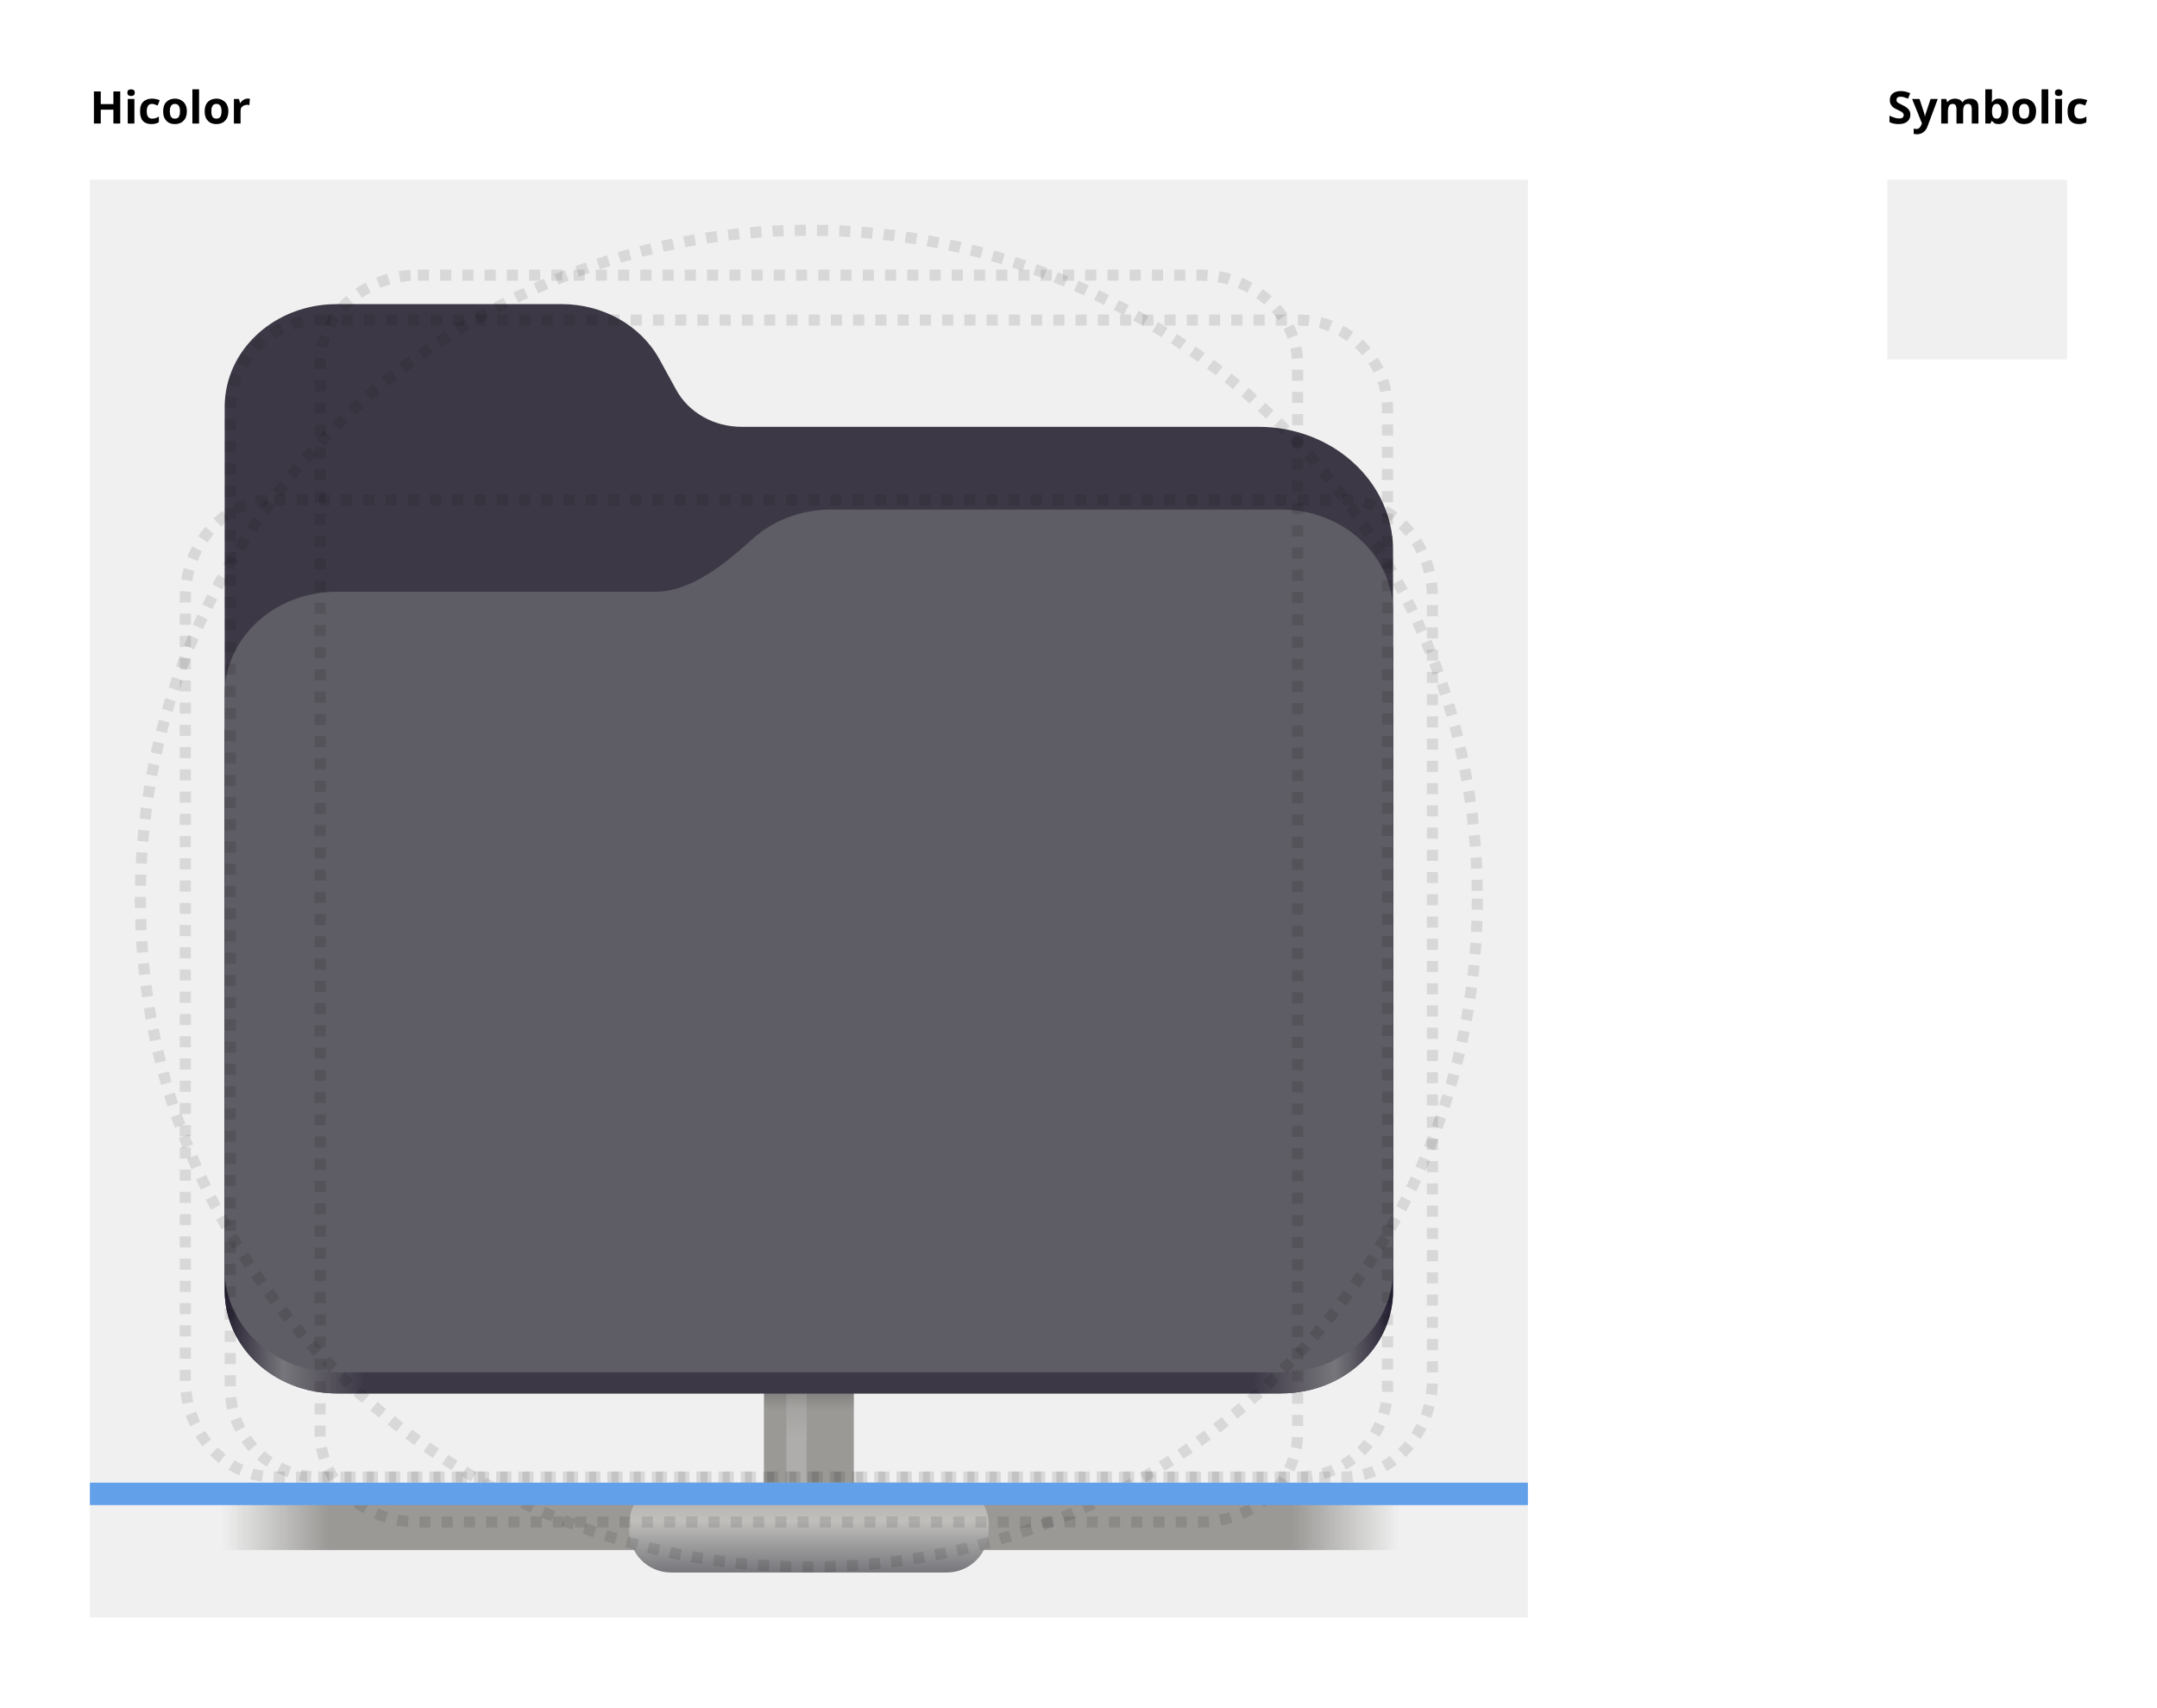
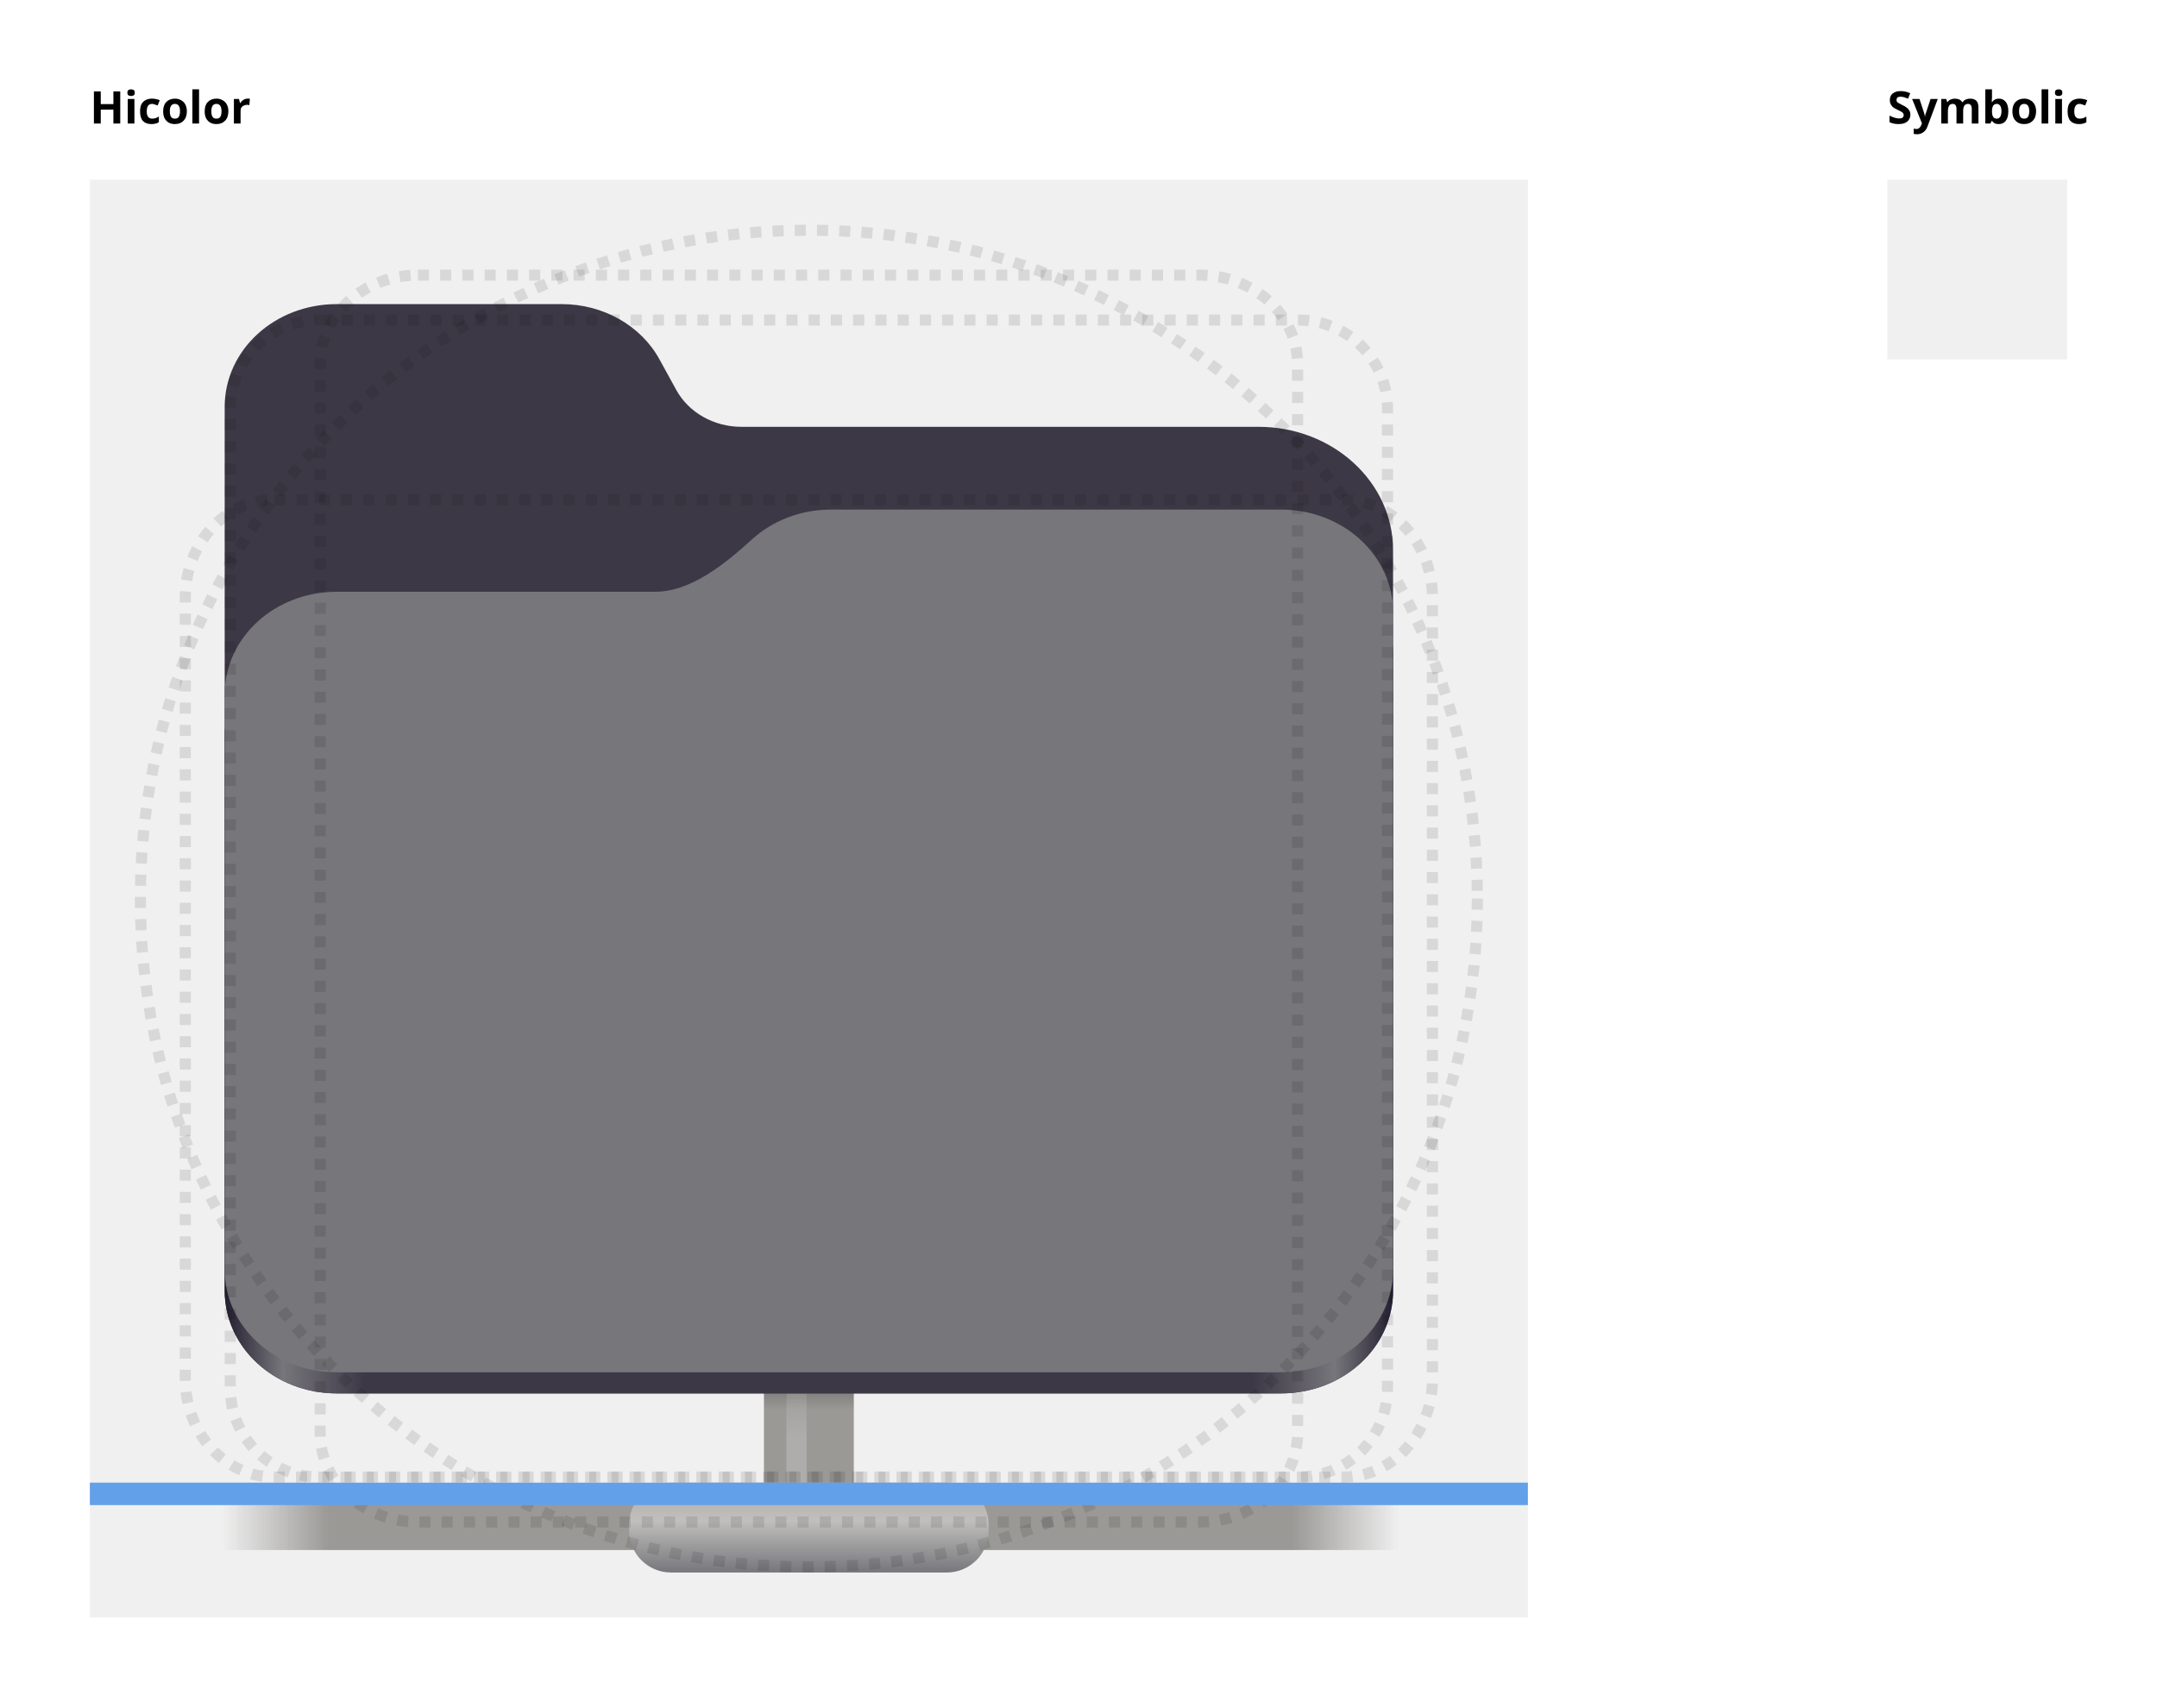
<svg xmlns="http://www.w3.org/2000/svg" xmlns:xlink="http://www.w3.org/1999/xlink" width="192" height="152" id="svg11300" version="1.0" style="display:inline;enable-background:new" viewBox="0 0 192 152">
  <defs id="defs3">
    <linearGradient y2="236" x2="96" y1="236" x1="32" gradientTransform="translate(604.8168,170.5864)" gradientUnits="userSpaceOnUse" id="linearGradient1099" xlink:href="#linearGradient1036" />
    <linearGradient id="linearGradient1036">
      <stop id="stop1032" offset="0" style="stop-color:#d5d3cf;stop-opacity:1;" />
      <stop id="stop1034" offset="1" style="stop-color:#f6f5f4;stop-opacity:1" />
    </linearGradient>
    <radialGradient r="32" fy="-76" fx="-244" cy="-76" cx="-244" gradientTransform="matrix(0.8833333,0,0,0.8833333,-460.3502,463.1197)" gradientUnits="userSpaceOnUse" id="radialGradient1103" xlink:href="#linearGradient1069" />
    <linearGradient id="linearGradient1069">
      <stop id="stop1065" offset="0" style="stop-color:#d5d3cf;stop-opacity:1" />
      <stop id="stop1067-1" offset="1" style="stop-color:#949390;stop-opacity:1" />
    </linearGradient>
    <linearGradient gradientUnits="userSpaceOnUse" y2="232" x2="64" y1="262.5" x1="64" id="linearGradient1027" xlink:href="#linearGradient1025" gradientTransform="translate(-470.5864,432.8168)" />
    <linearGradient id="linearGradient1025">
      <stop id="stop1021" offset="0" style="stop-color:#9a9996;stop-opacity:1" />
      <stop id="stop1023" offset="1" style="stop-color:#77767b;stop-opacity:1" />
    </linearGradient>
    <clipPath clipPathUnits="userSpaceOnUse" id="clipPath1609-7">
      <path id="path1611-5" d="m 252,116 28,-28 v -8 h -36 v 36 z" style="fill:#e74747;stroke:none;stroke-width:0.25px;stroke-linecap:butt;stroke-linejoin:miter;stroke-opacity:1" />
    </clipPath>
    <linearGradient id="linearGradient1697">
-       <stop id="stop1685" offset="0" style="stop-color:#deddda;stop-opacity:1" />
+       <stop id="stop1685" offset="0" style="stop-color:#f6f5f4;stop-opacity:1" />
      <stop style="stop-color:#eeeeec;stop-opacity:1" offset="0.045" id="stop1687" />
-       <stop id="stop1689" offset="0.091" style="stop-color:#deddda;stop-opacity:1" />
-       <stop style="stop-color:#deddda;stop-opacity:1" offset="0.909" id="stop1691" />
+       <stop id="stop1689" offset="0.091" style="stop-color:#f6f5f4;stop-opacity:1" />
+       <stop style="stop-color:#f6f5f4;stop-opacity:1" offset="0.909" id="stop1691" />
      <stop id="stop1693" offset="0.955" style="stop-color:#eeeeec;stop-opacity:1" />
      <stop id="stop1695" offset="1" style="stop-color:#c0bfbc;stop-opacity:1" />
    </linearGradient>
    <clipPath clipPathUnits="userSpaceOnUse" id="clipPath1289">
      <path style="display:inline;opacity:1;vector-effect:none;fill:none;fill-opacity:1;stroke:#000000;stroke-width:4;stroke-linecap:round;stroke-linejoin:round;stroke-miterlimit:4;stroke-dasharray:none;stroke-dashoffset:0;stroke-opacity:1;marker:none;marker-start:none;marker-mid:none;marker-end:none;paint-order:normal;enable-background:new" d="m 64,-148 h 64 l 64,-64 64,64 h 192 c 17.728,0 32,14.272 32,32 v 288 c 0,17.728 -14.272,32 -32,32 H 256 l -64,-64 -64,64 H 64 C 46.272,204 32,189.728 32,172 v -288 c 0,-17.728 14.409,-34.199 32,-32 z" id="path1291" />
    </clipPath>
    <linearGradient id="paint3_linear-2-6-5" x2="1" gradientUnits="userSpaceOnUse" gradientTransform="matrix(0,6,-12,0,-64,209.9969)">
      <stop stop-color="#C01C27" id="stop91-0-7-4" />
      <stop offset="1" stop-color="#E01B24" id="stop93-2-5-7" />
    </linearGradient>
    <clipPath clipPathUnits="userSpaceOnUse" id="clipPath1609">
      <path id="path1611" d="m 252,116 28,-28 v -8 h -36 v 36 z" style="fill:#e74747;stroke:none;stroke-width:0.25px;stroke-linecap:butt;stroke-linejoin:miter;stroke-opacity:1" />
    </clipPath>
    <clipPath clipPathUnits="userSpaceOnUse" id="clipath_lpe_path-effect1303">
      <circle style="font-variation-settings:normal;display:block;opacity:1;vector-effect:none;fill:#77767b;fill-opacity:1;stroke:none;stroke-width:5.043;stroke-linecap:round;stroke-linejoin:miter;stroke-miterlimit:4;stroke-dasharray:none;stroke-dashoffset:0;stroke-opacity:1;marker:none;marker-start:none;marker-mid:none;marker-end:none;paint-order:normal;stop-color:#000000;stop-opacity:1" id="circle1305" cx="541.884" cy="647.726" r="73.976" />
    </clipPath>
    <linearGradient id="linearGradient1349">
      <stop style="stop-color:#9d9da1;stop-opacity:1" offset="0" id="stop1345" />
      <stop style="stop-color:#77767b;stop-opacity:0.95" offset="1" id="stop1347" />
    </linearGradient>
    <linearGradient id="linearGradient5980">
      <stop id="stop5978" offset="0" style="stop-color:#3d3846;stop-opacity:0;" />
      <stop id="stop5976" offset="1" style="stop-color:#3d3846;stop-opacity:0.252" />
    </linearGradient>
    <linearGradient id="linearGradient4117">
      <stop style="stop-color:#eae9e7;stop-opacity:1" offset="0" id="stop4111" />
      <stop id="stop4113" offset="0.649" style="stop-color:#b5b3ad;stop-opacity:1" />
      <stop style="stop-color:#fcfcfc;stop-opacity:1" offset="1" id="stop4115" />
    </linearGradient>
    <linearGradient id="linearGradient5477">
      <stop style="stop-color:#cacac9;stop-opacity:1" offset="0" id="stop5469" />
      <stop id="stop5471" offset="0.311" style="stop-color:#b0aeab;stop-opacity:0.941" />
      <stop style="stop-color:#6c6b66;stop-opacity:0.949" offset="0.688" id="stop5473" />
      <stop style="stop-color:#d6d6d4;stop-opacity:0.966" offset="1" id="stop5475" />
    </linearGradient>
    <linearGradient id="linearGradient6142">
      <stop style="stop-color:#ffffff;stop-opacity:1;" offset="0" id="stop6138" />
      <stop style="stop-color:#ffffff;stop-opacity:0;" offset="1" id="stop6140" />
    </linearGradient>
    <radialGradient xlink:href="#linearGradient1349" id="radialGradient783" gradientUnits="userSpaceOnUse" gradientTransform="matrix(0.9825404,0,0,0.9825404,-1.711874,16.29163)" cx="81.936" cy="33.185" fx="81.936" fy="33.185" r="57.276" />
    <radialGradient xlink:href="#linearGradient5980" id="radialGradient791" gradientUnits="userSpaceOnUse" gradientTransform="matrix(3.933225,-7.2858454e-7,6.4450347e-7,3.479318,-222.9252,-173.5546)" cx="76" cy="65.977" fx="76" fy="65.977" r="13.221" />
    <radialGradient xlink:href="#linearGradient4117" id="radialGradient799" gradientUnits="userSpaceOnUse" gradientTransform="matrix(2.815054,0.01105706,-0.01047197,2.666092,-242.36,-102.5032)" cx="134.309" cy="55.279" fx="134.309" fy="55.279" r="58.46" />
    <radialGradient xlink:href="#linearGradient5477" id="radialGradient809" gradientUnits="userSpaceOnUse" gradientTransform="matrix(4.900549,0.150428,-0.2360238,7.689032,-638.5353,-2206.847)" cx="183.525" cy="320.794" fx="183.525" fy="320.794" r="20.486" />
    <radialGradient xlink:href="#linearGradient6142" id="radialGradient821" gradientUnits="userSpaceOnUse" gradientTransform="matrix(37.75863,0,0,19.73921,-7268.898,-1304.003)" cx="197.719" cy="68.107" fx="197.719" fy="68.107" r="2.5" />
    <radialGradient xlink:href="#linearGradient6142" id="radialGradient833" gradientUnits="userSpaceOnUse" gradientTransform="matrix(37.75863,0,0,19.73921,-7375.666,-1304.003)" cx="197.747" cy="69.253" fx="197.747" fy="69.253" r="2.5" />
    <radialGradient xlink:href="#linearGradient1349" id="radialGradient841" gradientUnits="userSpaceOnUse" gradientTransform="matrix(0.9825404,0,0,0.9825404,-1.711874,16.29163)" cx="81.936" cy="33.185" fx="81.936" fy="33.185" r="57.276" />
    <radialGradient xlink:href="#linearGradient5980" id="radialGradient849" gradientUnits="userSpaceOnUse" gradientTransform="matrix(3.933225,-7.2858454e-7,6.4450347e-7,3.479318,-222.9252,-173.5546)" cx="76" cy="65.977" fx="76" fy="65.977" r="13.221" />
    <radialGradient xlink:href="#linearGradient4117" id="radialGradient857" gradientUnits="userSpaceOnUse" gradientTransform="matrix(2.815054,0.01105706,-0.01047197,2.666092,-242.36,-102.5032)" cx="134.309" cy="55.279" fx="134.309" fy="55.279" r="58.46" />
    <radialGradient xlink:href="#linearGradient5477" id="radialGradient867" gradientUnits="userSpaceOnUse" gradientTransform="matrix(4.900549,0.150428,-0.2360238,7.689032,-638.5353,-2206.847)" cx="183.525" cy="320.794" fx="183.525" fy="320.794" r="20.486" />
    <radialGradient xlink:href="#linearGradient6142" id="radialGradient879" gradientUnits="userSpaceOnUse" gradientTransform="matrix(37.75863,0,0,19.73921,-7268.898,-1304.003)" cx="197.719" cy="68.107" fx="197.719" fy="68.107" r="2.5" />
    <radialGradient xlink:href="#linearGradient6142" id="radialGradient891" gradientUnits="userSpaceOnUse" gradientTransform="matrix(37.75863,0,0,19.73921,-7375.666,-1304.003)" cx="197.747" cy="69.253" fx="197.747" fy="69.253" r="2.5" />
    <radialGradient xlink:href="#linearGradient1349" id="radialGradient3620" gradientUnits="userSpaceOnUse" gradientTransform="matrix(0.9825404,0,0,0.9825404,-1.711874,16.29163)" cx="81.936" cy="33.185" fx="81.936" fy="33.185" r="57.276" />
    <radialGradient xlink:href="#linearGradient5980" id="radialGradient3628" gradientUnits="userSpaceOnUse" gradientTransform="matrix(3.933225,-7.2858454e-7,6.4450347e-7,3.479318,-222.9252,-173.5546)" cx="76" cy="65.977" fx="76" fy="65.977" r="13.221" />
    <radialGradient xlink:href="#linearGradient4117" id="radialGradient3636" gradientUnits="userSpaceOnUse" gradientTransform="matrix(2.815054,0.01105706,-0.01047197,2.666092,-242.36,-102.5032)" cx="134.309" cy="55.279" fx="134.309" fy="55.279" r="58.46" />
    <radialGradient xlink:href="#linearGradient5477" id="radialGradient3646" gradientUnits="userSpaceOnUse" gradientTransform="matrix(4.900549,0.150428,-0.2360238,7.689032,-638.5353,-2206.847)" cx="183.525" cy="320.794" fx="183.525" fy="320.794" r="20.486" />
    <radialGradient xlink:href="#linearGradient6142" id="radialGradient3658" gradientUnits="userSpaceOnUse" gradientTransform="matrix(37.75863,0,0,19.73921,-7268.898,-1304.003)" cx="197.719" cy="68.107" fx="197.719" fy="68.107" r="2.5" />
    <radialGradient xlink:href="#linearGradient6142" id="radialGradient3670" gradientUnits="userSpaceOnUse" gradientTransform="matrix(37.75863,0,0,19.73921,-7375.666,-1304.003)" cx="197.747" cy="69.253" fx="197.747" fy="69.253" r="2.5" />
    <radialGradient xlink:href="#linearGradient1349" id="radialGradient3678" gradientUnits="userSpaceOnUse" gradientTransform="matrix(0.9825404,0,0,0.9825404,-1.711874,16.29163)" cx="81.936" cy="33.185" fx="81.936" fy="33.185" r="57.276" />
    <radialGradient xlink:href="#linearGradient5980" id="radialGradient3686" gradientUnits="userSpaceOnUse" gradientTransform="matrix(3.933225,-7.2858454e-7,6.4450347e-7,3.479318,-222.9252,-173.5546)" cx="76" cy="65.977" fx="76" fy="65.977" r="13.221" />
    <radialGradient xlink:href="#linearGradient4117" id="radialGradient3694" gradientUnits="userSpaceOnUse" gradientTransform="matrix(2.815054,0.01105706,-0.01047197,2.666092,-242.36,-102.5032)" cx="134.309" cy="55.279" fx="134.309" fy="55.279" r="58.46" />
    <radialGradient xlink:href="#linearGradient5477" id="radialGradient3704" gradientUnits="userSpaceOnUse" gradientTransform="matrix(4.900549,0.150428,-0.2360238,7.689032,-638.5353,-2206.847)" cx="183.525" cy="320.794" fx="183.525" fy="320.794" r="20.486" />
    <radialGradient xlink:href="#linearGradient6142" id="radialGradient3716" gradientUnits="userSpaceOnUse" gradientTransform="matrix(37.75863,0,0,19.73921,-7268.898,-1304.003)" cx="197.719" cy="68.107" fx="197.719" fy="68.107" r="2.5" />
    <radialGradient xlink:href="#linearGradient6142" id="radialGradient3728" gradientUnits="userSpaceOnUse" gradientTransform="matrix(37.75863,0,0,19.73921,-7375.666,-1304.003)" cx="197.747" cy="69.253" fx="197.747" fy="69.253" r="2.5" />
    <radialGradient xlink:href="#linearGradient1349" id="radialGradient8132" gradientUnits="userSpaceOnUse" gradientTransform="matrix(0.9825404,0,0,0.9825404,-1.711874,16.29163)" cx="81.936" cy="33.185" fx="81.936" fy="33.185" r="57.276" />
    <radialGradient xlink:href="#linearGradient5980" id="radialGradient8140" gradientUnits="userSpaceOnUse" gradientTransform="matrix(3.933225,-7.2858454e-7,6.4450347e-7,3.479318,-222.9252,-173.5546)" cx="76" cy="65.977" fx="76" fy="65.977" r="13.221" />
    <radialGradient xlink:href="#linearGradient4117" id="radialGradient8148" gradientUnits="userSpaceOnUse" gradientTransform="matrix(2.815054,0.01105706,-0.01047197,2.666092,-242.36,-102.5032)" cx="134.309" cy="55.279" fx="134.309" fy="55.279" r="58.46" />
    <radialGradient xlink:href="#linearGradient5477" id="radialGradient8158" gradientUnits="userSpaceOnUse" gradientTransform="matrix(4.900549,0.150428,-0.2360238,7.689032,-638.5353,-2206.847)" cx="183.525" cy="320.794" fx="183.525" fy="320.794" r="20.486" />
    <radialGradient xlink:href="#linearGradient6142" id="radialGradient8170" gradientUnits="userSpaceOnUse" gradientTransform="matrix(37.75863,0,0,19.73921,-7268.898,-1304.003)" cx="197.719" cy="68.107" fx="197.719" fy="68.107" r="2.5" />
    <radialGradient xlink:href="#linearGradient6142" id="radialGradient8182" gradientUnits="userSpaceOnUse" gradientTransform="matrix(37.75863,0,0,19.73921,-7375.666,-1304.003)" cx="197.747" cy="69.253" fx="197.747" fy="69.253" r="2.5" />
    <linearGradient xlink:href="#linearGradient6142" id="linearGradient8666" x1="1311.193" y1="-107.827" x2="1311.193" y2="-109.827" gradientUnits="userSpaceOnUse" gradientTransform="translate(0,4)" />
    <clipPath clipPathUnits="userSpaceOnUse" id="clipath_lpe_path-effect4888">
      <circle style="font-variation-settings:normal;display:none;opacity:1;vector-effect:none;fill:#77767b;fill-opacity:1;stroke:none;stroke-width:5.043;stroke-linecap:round;stroke-linejoin:miter;stroke-miterlimit:4;stroke-dasharray:none;stroke-dashoffset:0;stroke-opacity:1;marker:none;marker-start:none;marker-mid:none;marker-end:none;paint-order:normal;stop-color:#000000;stop-opacity:1" id="circle4894" cx="541.884" cy="647.726" r="73.976" />
      <path id="lpe_path-effect4888" style="font-variation-settings:normal;display:block;opacity:1;vector-effect:none;fill:#77767b;fill-opacity:1;stroke:none;stroke-width:5.043;stroke-linecap:round;stroke-linejoin:miter;stroke-miterlimit:4;stroke-dasharray:none;stroke-dashoffset:0;stroke-opacity:1;marker:none;marker-start:none;marker-mid:none;marker-end:none;paint-order:normal;stop-color:#000000;stop-opacity:1" class="powerclip" d="M 402.347,470.975 H 681.214 V 791.621 H 402.347 Z m 213.513,176.751 a 73.976,73.976 0 0 0 -73.976,-73.976 73.976,73.976 0 0 0 -73.976,73.976 73.976,73.976 0 0 0 73.976,73.976 73.976,73.976 0 0 0 73.976,-73.976 z" />
    </clipPath>
    <clipPath clipPathUnits="userSpaceOnUse" id="clipath_lpe_path-effect5163">
      <circle style="font-variation-settings:normal;display:none;opacity:1;vector-effect:none;fill:#77767b;fill-opacity:1;stroke:none;stroke-width:5.043;stroke-linecap:round;stroke-linejoin:miter;stroke-miterlimit:4;stroke-dasharray:none;stroke-dashoffset:0;stroke-opacity:1;marker:none;marker-start:none;marker-mid:none;marker-end:none;paint-order:normal;stop-color:#000000;stop-opacity:1" id="circle5169" cx="541.884" cy="647.726" r="73.976" />
      <path id="lpe_path-effect5163" style="font-variation-settings:normal;display:block;opacity:1;vector-effect:none;fill:#77767b;fill-opacity:1;stroke:none;stroke-width:5.043;stroke-linecap:round;stroke-linejoin:miter;stroke-miterlimit:4;stroke-dasharray:none;stroke-dashoffset:0;stroke-opacity:1;marker:none;marker-start:none;marker-mid:none;marker-end:none;paint-order:normal;stop-color:#000000;stop-opacity:1" class="powerclip" d="M 400.765,485.145 H 682.796 V 805.791 H 400.765 Z m 215.094,162.581 a 73.976,73.976 0 0 0 -73.976,-73.976 73.976,73.976 0 0 0 -73.976,73.976 73.976,73.976 0 0 0 73.976,73.976 73.976,73.976 0 0 0 73.976,-73.976 z" />
    </clipPath>
    <clipPath clipPathUnits="userSpaceOnUse" id="clipath_lpe_path-effect6171">
      <circle style="font-variation-settings:normal;display:none;opacity:1;vector-effect:none;fill:#77767b;fill-opacity:1;stroke:none;stroke-width:5.043;stroke-linecap:round;stroke-linejoin:miter;stroke-miterlimit:4;stroke-dasharray:none;stroke-dashoffset:0;stroke-opacity:1;marker:none;marker-start:none;marker-mid:none;marker-end:none;paint-order:normal;stop-color:#000000;stop-opacity:1" id="circle6177" cx="541.884" cy="647.726" r="73.976" />
      <path id="lpe_path-effect6171" style="font-variation-settings:normal;display:block;opacity:1;vector-effect:none;fill:#77767b;fill-opacity:1;stroke:none;stroke-width:5.043;stroke-linecap:round;stroke-linejoin:miter;stroke-miterlimit:4;stroke-dasharray:none;stroke-dashoffset:0;stroke-opacity:1;marker:none;marker-start:none;marker-mid:none;marker-end:none;paint-order:normal;stop-color:#000000;stop-opacity:1" class="powerclip" d="M 382.217,389.64 H 701.343 V 805.791 H 382.217 Z m 233.642,258.086 a 73.976,73.976 0 0 0 -73.976,-73.976 73.976,73.976 0 0 0 -73.976,73.976 73.976,73.976 0 0 0 73.976,73.976 73.976,73.976 0 0 0 73.976,-73.976 z" />
    </clipPath>
    <clipPath clipPathUnits="userSpaceOnUse" id="clipath_lpe_path-effect6198">
      <circle style="font-variation-settings:normal;display:none;opacity:1;vector-effect:none;fill:#77767b;fill-opacity:1;stroke:none;stroke-width:5.043;stroke-linecap:round;stroke-linejoin:miter;stroke-miterlimit:4;stroke-dasharray:none;stroke-dashoffset:0;stroke-opacity:1;marker:none;marker-start:none;marker-mid:none;marker-end:none;paint-order:normal;stop-color:#000000;stop-opacity:1" id="circle6204" cx="541.884" cy="647.726" r="73.976" />
      <path id="lpe_path-effect6198" style="font-variation-settings:normal;display:block;opacity:1;vector-effect:none;fill:#77767b;fill-opacity:1;stroke:none;stroke-width:5.043;stroke-linecap:round;stroke-linejoin:miter;stroke-miterlimit:4;stroke-dasharray:none;stroke-dashoffset:0;stroke-opacity:1;marker:none;marker-start:none;marker-mid:none;marker-end:none;paint-order:normal;stop-color:#000000;stop-opacity:1" class="powerclip" d="M 366.762,389.64 H 716.8 V 805.791 H 366.762 Z m 249.098,258.086 a 73.976,73.976 0 0 0 -73.976,-73.976 73.976,73.976 0 0 0 -73.976,73.976 73.976,73.976 0 0 0 73.976,73.976 73.976,73.976 0 0 0 73.976,-73.976 z" />
    </clipPath>
    <clipPath clipPathUnits="userSpaceOnUse" id="clipPath984">
      <circle style="font-variation-settings:normal;display:block;opacity:1;vector-effect:none;fill:#77767b;fill-opacity:1;stroke:none;stroke-width:5.043;stroke-linecap:round;stroke-linejoin:miter;stroke-miterlimit:4;stroke-dasharray:none;stroke-dashoffset:0;stroke-opacity:1;marker:none;marker-start:none;marker-mid:none;marker-end:none;paint-order:normal;stop-color:#000000;stop-opacity:1" id="circle986" cx="541.884" cy="647.726" r="73.976" />
    </clipPath>
    <linearGradient id="bg-gradient-2">
      <stop style="stop-color:#3584e4;stop-opacity:1" offset="0" id="stop13402" />
      <stop style="stop-color:#62a0ea;stop-opacity:1" offset="1" id="stop13404" />
    </linearGradient>
    <linearGradient xlink:href="#linearGradient10375" id="linearGradient10443" x1="-280.624" y1="-66.117" x2="-287.765" y2="-66.117" gradientUnits="userSpaceOnUse" gradientTransform="matrix(0.9328663,0,0,1,-1.081779,5.8333332e-6)" />
    <linearGradient id="linearGradient10375">
      <stop style="stop-color:#313133;stop-opacity:1" offset="0" id="stop10371" />
      <stop style="stop-color:#9a9996;stop-opacity:1" offset="1" id="stop10373" />
    </linearGradient>
    <linearGradient xlink:href="#linearGradient3868" id="linearGradient3870" x1="-271.975" y1="-62.938" x2="-266.415" y2="-62.938" gradientUnits="userSpaceOnUse" />
    <linearGradient id="linearGradient3868">
      <stop style="stop-color:#aeadab;stop-opacity:1;" offset="0" id="stop3864" />
      <stop style="stop-color:#aeadab;stop-opacity:0;" offset="1" id="stop3866" />
    </linearGradient>
    <linearGradient xlink:href="#linearGradient1725" id="linearGradient1660" gradientUnits="userSpaceOnUse" gradientTransform="matrix(2.381786,0,0,2.083491,-2851.153,1808.157)" x1="1202" y1="-735" x2="1246" y2="-735" />
    <linearGradient id="linearGradient1725">
      <stop id="stop1717" offset="0" style="stop-color:#9a9996;stop-opacity:0" />
      <stop style="stop-color:#9a9996;stop-opacity:1" offset="0.091" id="stop1719" />
      <stop style="stop-color:#9a9996;stop-opacity:1" offset="0.909" id="stop1721" />
      <stop id="stop1723" offset="1" style="stop-color:#9a9996;stop-opacity:0" />
    </linearGradient>
    <linearGradient xlink:href="#linearGradient3876" id="linearGradient5022" x1="904" y1="-340" x2="904" y2="-385.948" gradientUnits="userSpaceOnUse" gradientTransform="matrix(0.25,0,0,0.1666666,-164,340.6667)" />
    <linearGradient id="linearGradient3876">
      <stop id="stop3872" offset="0" style="stop-color:#77767b;stop-opacity:1" />
      <stop id="stop3878" offset="0.603" style="stop-color:#c0bfbc;stop-opacity:1" />
      <stop id="stop3874" offset="1" style="stop-color:#aeadab;stop-opacity:1" />
    </linearGradient>
    <linearGradient xlink:href="#linearGradient2023-7" id="linearGradient2025-0" x1="2689.252" y1="-1106.803" x2="2918.07" y2="-1106.803" gradientUnits="userSpaceOnUse" />
    <linearGradient id="linearGradient2023-7">
      <stop style="stop-color:#241f31;stop-opacity:1;" offset="0" id="stop2019-8" />
      <stop style="stop-color:#77767b;stop-opacity:1;" offset="0.05" id="stop2795-6" />
      <stop style="stop-color:#3d3846;stop-opacity:1;" offset="0.12" id="stop2797-8" />
      <stop style="stop-color:#3d3846;stop-opacity:1;" offset="0.88" id="stop2793-8" />
      <stop style="stop-color:#77767b;stop-opacity:1;" offset="0.95" id="stop2791-4" />
      <stop style="stop-color:#241f31;stop-opacity:1;" offset="1" id="stop2021-3" />
    </linearGradient>
  </defs>
  <g id="layer1" style="display:inline" transform="translate(8,-156)">
    <g id="layer4" style="display:inline">
      <rect y="172" x="9.2651362e-08" height="128" width="128" id="hicolor" style="display:inline;overflow:visible;visibility:visible;fill:#f0f0f0;fill-opacity:0;fill-rule:nonzero;stroke:none;stroke-width:0.5;marker:none;enable-background:accumulate" />
      <rect style="display:inline;overflow:visible;visibility:visible;fill:#f0f0f0;fill-opacity:0;fill-rule:nonzero;stroke:none;stroke-width:0.5;marker:none;enable-background:accumulate" id="symbolic" width="16" height="16" x="160" y="172" />
    </g>
    <g id="layer2" style="display:inline">
      <g style="display:inline;fill:#000000;enable-background:new" transform="matrix(7.991171,0,0,8.003641,-167.7909,-4846.078)" id="g12027" />
      <rect style="display:inline;overflow:visible;visibility:visible;fill:#f0f0f0;fill-opacity:1;fill-rule:nonzero;stroke:none;stroke-width:0.5;marker:none;enable-background:accumulate" id="128" width="128" height="128" x="9.2651362e-08" y="172" />
      <g id="g883" style="fill:none;fill-opacity:0.251;stroke:#a579b3;stroke-opacity:1" transform="translate(-24,24)" />
      <g id="g900" style="fill:none;fill-opacity:0.251;stroke:#a579b3;stroke-opacity:1" transform="translate(-24,24)" />
      <rect y="172" x="160" height="16" width="16" id="16" style="display:inline;overflow:visible;visibility:visible;fill:#f0f0f0;fill-opacity:1;fill-rule:nonzero;stroke:none;stroke-width:0.5;marker:none;enable-background:accumulate" />
      <text xml:space="preserve" style="font-style:normal;font-variant:normal;font-weight:bold;font-stretch:normal;font-size:4px;line-height:125%;font-family:Cantarell;-inkscape-font-specification:'Cantarell, Bold';text-align:start;writing-mode:lr-tb;text-anchor:start;display:inline;fill:#000000;fill-opacity:1;stroke:none;stroke-width:0.333;enable-background:new" x="0" y="167" id="text863">
        <tspan style="font-size:4px;stroke-width:0.333" id="tspan861" x="0" y="167">Hicolor</tspan>
      </text>
      <text id="text867" y="167" x="160" style="font-style:normal;font-variant:normal;font-weight:bold;font-stretch:normal;font-size:4px;line-height:125%;font-family:Cantarell;-inkscape-font-specification:'Cantarell, Bold';text-align:start;writing-mode:lr-tb;text-anchor:start;display:inline;fill:#000000;fill-opacity:1;stroke:none;stroke-width:0.333;enable-background:new" xml:space="preserve">
        <tspan y="167" x="160" id="tspan865" style="font-size:4px;stroke-width:0.333">Symbolic</tspan>
      </text>
    </g>
    <g id="layer9" style="display:inline" />
    <g id="g824-6" transform="matrix(0.1744994,0,0,0.1744994,82.26277,442.1759)" style="display:inline;stroke-width:1.264;enable-background:new">
      <g id="g973-1" clip-path="url(#clipath_lpe_path-effect4888)" transform="matrix(0.3623406,0,0,0.3623406,2607.352,-1374.265)" style="stroke-width:0.986">
-         <path style="font-variation-settings:normal;opacity:1;vector-effect:none;fill:#5e5c64;fill-opacity:1;stroke:none;stroke-width:4.974;stroke-linecap:round;stroke-linejoin:miter;stroke-miterlimit:4;stroke-dasharray:none;stroke-dashoffset:0;stroke-opacity:1;marker:none;marker-start:none;marker-mid:none;marker-end:none;paint-order:normal;stop-color:#000000;stop-opacity:1" id="rect257-7" width="268.867" height="310.646" x="407.347" y="475.975" rx="20.201" ry="20.673" d="m 427.547,475.975 h 228.466 c 11.191,0 20.201,9.22 20.201,20.673 v 269.299 c 0,11.453 -9.01,20.673 -20.201,20.673 H 427.547 c -11.191,0 -20.201,-9.22 -20.201,-20.673 V 496.649 c 0,-11.453 9.01,-20.673 20.201,-20.673 z" />
+         <path style="font-variation-settings:normal;opacity:1;vector-effect:none;fill:#77767b;fill-opacity:1;stroke:none;stroke-width:4.974;stroke-linecap:round;stroke-linejoin:miter;stroke-miterlimit:4;stroke-dasharray:none;stroke-dashoffset:0;stroke-opacity:1;marker:none;marker-start:none;marker-mid:none;marker-end:none;paint-order:normal;stop-color:#000000;stop-opacity:1" id="rect257-7" width="268.867" height="310.646" x="407.347" y="475.975" rx="20.201" ry="20.673" d="m 427.547,475.975 h 228.466 c 11.191,0 20.201,9.22 20.201,20.673 v 269.299 c 0,11.453 -9.01,20.673 -20.201,20.673 H 427.547 c -11.191,0 -20.201,-9.22 -20.201,-20.673 V 496.649 c 0,-11.453 9.01,-20.673 20.201,-20.673 z" />
        <path style="font-variation-settings:normal;display:inline;vector-effect:none;fill:#434348;fill-opacity:1;stroke:none;stroke-width:0.249;stroke-linecap:round;stroke-linejoin:miter;stroke-miterlimit:4;stroke-dasharray:none;stroke-dashoffset:0;stroke-opacity:1;-inkscape-stroke:none;marker:none;marker-start:none;marker-mid:none;marker-end:none;paint-order:normal;enable-background:new;stop-color:#000000" id="rect9829" width="268.867" height="74.188" x="407.347" y="647.524" d="M 407.347,647.524 H 676.214 v 74.188 H 407.347 Z" />
      </g>
      <g transform="matrix(0.6596291,0,0,0.6596291,2067.515,-1275.499)" style="display:inline;stroke-width:0.959;enable-background:new" id="g65-2">
        <path style="display:inline;opacity:1;vector-effect:none;fill:#3d3846;fill-opacity:1;stroke:none;stroke-width:0.048px;stroke-linecap:butt;stroke-linejoin:miter;stroke-miterlimit:4;stroke-dasharray:none;stroke-dashoffset:0;stroke-opacity:1;marker:none;marker-start:none;marker-mid:none;marker-end:none;paint-order:normal;enable-background:new" d="M 1302.786,-65.491 V 211.824 a 17.929,17.929 135 0 1 -17.929,17.929 l -337.715,0 A 17.929,17.929 45 0 1 929.214,211.824 V -65.491 a 17.929,17.929 135 0 1 17.929,-17.929 h 337.715 a 17.929,17.929 45 0 1 17.929,17.929 z" id="path63-0" />
      </g>
      <rect style="fill:#1c71d8;fill-opacity:1;stroke:none;stroke-width:0.573;stroke-linecap:round;stop-color:#000000" id="rect1457-2" width="234.958" height="194.843" x="2686.182" y="-1324.795" rx="5.801" ry="5.801" />
    </g>
    <g id="g5159" transform="matrix(0.1217438,0,0,0.1217438,229.6717,444.9832)" style="display:inline;stroke-width:1.264;enable-background:new">
      <g id="g5151" clip-path="url(#clipath_lpe_path-effect5163)" transform="matrix(0.3623406,0,0,0.3623406,2607.352,-1374.265)" style="stroke-width:0.986">
-         <path style="font-variation-settings:normal;opacity:1;vector-effect:none;fill:#5e5c64;fill-opacity:1;stroke:none;stroke-width:4.974;stroke-linecap:round;stroke-linejoin:miter;stroke-miterlimit:4;stroke-dasharray:none;stroke-dashoffset:0;stroke-opacity:1;marker:none;marker-start:none;marker-mid:none;marker-end:none;paint-order:normal;stop-color:#000000;stop-opacity:1" id="path5147" width="272.03" height="310.646" x="405.765" y="490.145" rx="20.438" ry="20.673" d="m 426.204,490.145 h 231.153 c 11.323,0 20.438,9.22 20.438,20.673 v 269.299 c 0,11.453 -9.116,20.673 -20.438,20.673 H 426.204 c -11.323,0 -20.438,-9.22 -20.438,-20.673 V 510.818 c 0,-11.453 9.116,-20.673 20.438,-20.673 z" />
+         <path style="font-variation-settings:normal;opacity:1;vector-effect:none;fill:#77767b;fill-opacity:1;stroke:none;stroke-width:4.974;stroke-linecap:round;stroke-linejoin:miter;stroke-miterlimit:4;stroke-dasharray:none;stroke-dashoffset:0;stroke-opacity:1;marker:none;marker-start:none;marker-mid:none;marker-end:none;paint-order:normal;stop-color:#000000;stop-opacity:1" id="path5147" width="272.03" height="310.646" x="405.765" y="490.145" rx="20.438" ry="20.673" d="m 426.204,490.145 h 231.153 c 11.323,0 20.438,9.22 20.438,20.673 v 269.299 c 0,11.453 -9.116,20.673 -20.438,20.673 H 426.204 c -11.323,0 -20.438,-9.22 -20.438,-20.673 V 510.818 c 0,-11.453 9.116,-20.673 20.438,-20.673 z" />
        <path style="font-variation-settings:normal;opacity:1;vector-effect:none;fill:#434348;fill-opacity:1;stroke:none;stroke-width:0.044;stroke-linecap:round;stroke-linejoin:miter;stroke-miterlimit:4;stroke-dasharray:none;stroke-dashoffset:0;stroke-opacity:1;-inkscape-stroke:none;marker:none;marker-start:none;marker-mid:none;marker-end:none;paint-order:normal;stop-color:#000000;stop-opacity:1" id="rect9154" width="271.478" height="58.952" x="405.87" y="650.822" d="m 405.87,650.822 h 271.478 v 58.952 H 405.87 Z" />
      </g>
      <g transform="matrix(0.6596291,0,0,0.6596291,2067.515,-1275.499)" style="display:inline;stroke-width:0.959;enable-background:new" id="g5155">
        <path style="display:inline;opacity:1;vector-effect:none;fill:#3d3846;fill-opacity:1;stroke:none;stroke-width:0.048px;stroke-linecap:butt;stroke-linejoin:miter;stroke-miterlimit:4;stroke-dasharray:none;stroke-dashoffset:0;stroke-opacity:1;marker:none;marker-start:none;marker-mid:none;marker-end:none;paint-order:normal;enable-background:new" d="M 1302.786,-58.985 V 203.456 a 24.434,24.434 135 0 1 -24.434,24.434 l -324.703,0 A 24.434,24.434 45 0 1 929.214,203.456 V -58.985 a 24.434,24.434 135 0 1 24.434,-24.434 h 324.703 a 24.434,24.434 45 0 1 24.434,24.434 z" id="path5153" />
      </g>
      <rect style="fill:#1c71d8;fill-opacity:1;stroke:none;stroke-width:0.559;stroke-linecap:round;stop-color:#000000" id="rect5157" width="229.991" height="188.921" x="2688.666" y="-1322.312" rx="7.298" ry="7.298" />
    </g>
    <g id="g6167" transform="matrix(0.08927877,0,0,0.08927877,315.6926,450.7877)" style="display:inline;stroke-width:1.264;enable-background:new">
      <g id="g6159" clip-path="url(#clipath_lpe_path-effect6171)" transform="matrix(0.3623406,0,0,0.3623406,2607.352,-1374.265)" style="stroke-width:0.986">
-         <path style="font-variation-settings:normal;opacity:1;vector-effect:none;fill:#5e5c64;fill-opacity:1;stroke:none;stroke-width:4.974;stroke-linecap:round;stroke-linejoin:miter;stroke-miterlimit:4;stroke-dasharray:none;stroke-dashoffset:0;stroke-opacity:1;marker:none;marker-start:none;marker-mid:none;marker-end:none;paint-order:normal;stop-color:#000000;stop-opacity:1" id="path6155" width="309.125" height="310.646" x="387.217" y="490.145" rx="23.226" ry="20.673" d="m 410.443,490.145 h 262.674 c 12.867,0 23.226,9.22 23.226,20.673 v 269.299 c 0,11.453 -10.359,20.673 -23.226,20.673 h -262.674 c -12.867,0 -23.226,-9.22 -23.226,-20.673 V 510.818 c 0,-11.453 10.359,-20.673 23.226,-20.673 z" />
+         <path style="font-variation-settings:normal;opacity:1;vector-effect:none;fill:#77767b;fill-opacity:1;stroke:none;stroke-width:4.974;stroke-linecap:round;stroke-linejoin:miter;stroke-miterlimit:4;stroke-dasharray:none;stroke-dashoffset:0;stroke-opacity:1;marker:none;marker-start:none;marker-mid:none;marker-end:none;paint-order:normal;stop-color:#000000;stop-opacity:1" id="path6155" width="309.125" height="310.646" x="387.217" y="490.145" rx="23.226" ry="20.673" d="m 410.443,490.145 h 262.674 c 12.867,0 23.226,9.22 23.226,20.673 v 269.299 c 0,11.453 -10.359,20.673 -23.226,20.673 h -262.674 c -12.867,0 -23.226,-9.22 -23.226,-20.673 V 510.818 c 0,-11.453 10.359,-20.673 23.226,-20.673 z" />
        <path style="fill:#434348;fill-opacity:1;stroke-width:0.986;stroke-linecap:round;stop-color:#000000" id="path6157" width="309.125" height="310.646" x="387.217" y="394.64" rx="0" ry="0" d="M 387.217,394.64 H 696.343 V 705.286 H 387.217 Z" />
      </g>
      <g transform="matrix(0.6596291,0,0,0.6596291,2067.515,-1275.499)" style="display:inline;stroke-width:0.959;enable-background:new" id="g6163">
        <path style="display:inline;opacity:1;vector-effect:none;fill:#3d3846;fill-opacity:1;stroke:none;stroke-width:0.047px;stroke-linecap:butt;stroke-linejoin:miter;stroke-miterlimit:4;stroke-dasharray:none;stroke-dashoffset:0;stroke-opacity:1;marker:none;marker-start:none;marker-mid:none;marker-end:none;paint-order:normal;enable-background:new" d="M 1302.786,-50.065 V 188.876 a 33.355,33.355 135 0 1 -33.355,33.355 H 962.569 A 33.355,33.355 45 0 1 929.214,188.876 V -50.065 a 33.355,33.355 135 0 1 33.355,-33.355 l 306.863,0 a 33.355,33.355 45 0 1 33.355,33.355 z" id="path6161" />
      </g>
      <rect style="fill:#1c71d8;fill-opacity:1;stroke:none;stroke-width:0.537;stroke-linecap:round;stop-color:#000000" id="rect6165" width="224.017" height="179.214" x="2691.652" y="-1319.325" rx="9.913" ry="9.913" />
    </g>
    <g id="g6194" transform="matrix(0.06493001,0,0,0.06493001,380.9583,461.3911)" style="display:inline;stroke-width:1.264;enable-background:new">
      <g id="g6186" clip-path="url(#clipath_lpe_path-effect6198)" transform="matrix(0.3623406,0,0,0.3623406,2607.352,-1374.265)" style="stroke-width:0.986">
-         <path style="font-variation-settings:normal;opacity:1;vector-effect:none;fill:#5e5c64;fill-opacity:1;stroke:none;stroke-width:4.974;stroke-linecap:round;stroke-linejoin:miter;stroke-miterlimit:4;stroke-dasharray:none;stroke-dashoffset:0;stroke-opacity:1;marker:none;marker-start:none;marker-mid:none;marker-end:none;paint-order:normal;stop-color:#000000;stop-opacity:1" id="path6182" width="340.038" height="310.646" x="371.762" y="490.145" rx="25.548" ry="20.673" d="m 397.31,490.145 h 288.942 c 14.154,0 25.548,9.22 25.548,20.673 v 269.299 c 0,11.453 -11.394,20.673 -25.548,20.673 H 397.31 c -14.154,0 -25.548,-9.22 -25.548,-20.673 V 510.818 c 0,-11.453 11.394,-20.673 25.548,-20.673 z" />
+         <path style="font-variation-settings:normal;opacity:1;vector-effect:none;fill:#77767b;fill-opacity:1;stroke:none;stroke-width:4.974;stroke-linecap:round;stroke-linejoin:miter;stroke-miterlimit:4;stroke-dasharray:none;stroke-dashoffset:0;stroke-opacity:1;marker:none;marker-start:none;marker-mid:none;marker-end:none;paint-order:normal;stop-color:#000000;stop-opacity:1" id="path6182" width="340.038" height="310.646" x="371.762" y="490.145" rx="25.548" ry="20.673" d="m 397.31,490.145 h 288.942 c 14.154,0 25.548,9.22 25.548,20.673 v 269.299 c 0,11.453 -11.394,20.673 -25.548,20.673 H 397.31 c -14.154,0 -25.548,-9.22 -25.548,-20.673 V 510.818 c 0,-11.453 11.394,-20.673 25.548,-20.673 z" />
        <path style="fill:#434348;fill-opacity:1;stroke-width:0.986;stroke-linecap:round;stop-color:#000000" id="path6184" width="340.038" height="310.646" x="371.762" y="394.64" rx="0" ry="0" d="M 371.762,394.64 H 711.8 V 705.286 H 371.762 Z" />
      </g>
      <g transform="matrix(0.6596291,0,0,0.6596291,2067.515,-1275.499)" style="display:inline;stroke-width:0.959;enable-background:new" id="g6190">
        <path style="display:inline;opacity:1;vector-effect:none;fill:#3d3846;fill-opacity:1;stroke:none;stroke-width:0.047px;stroke-linecap:butt;stroke-linejoin:miter;stroke-miterlimit:4;stroke-dasharray:none;stroke-dashoffset:0;stroke-opacity:1;marker:none;marker-start:none;marker-mid:none;marker-end:none;paint-order:normal;enable-background:new" d="M 1302.786,-38.186 V 174.873 a 45.234,45.234 135 0 1 -45.234,45.234 H 974.448 a 45.234,45.234 45 0 1 -45.234,-45.234 l 0,-213.059 A 45.234,45.234 135 0 1 974.448,-83.42 H 1257.552 a 45.234,45.234 45 0 1 45.234,45.234 z" id="path6188" />
      </g>
      <rect style="fill:#1c71d8;fill-opacity:1;stroke:none;stroke-width:0.512;stroke-linecap:round;stop-color:#000000" id="rect6192" width="215.617" height="169.413" x="2695.853" y="-1315.124" rx="14.66" ry="14.66" />
    </g>
    <g id="g824" transform="matrix(0.4545101,0,0,0.4555215,-1210.292,788.1726)" style="display:inline;stroke-width:1.264;enable-background:new">
      <g id="g4239" style="display:inline;enable-background:new" transform="matrix(2.200171,0,0,2.195286,2662.85,-1703.921)">
        <rect style="display:inline;vector-effect:none;fill:url(#linearGradient10443);fill-opacity:1;stroke:none;stroke-width:3.835;stroke-linecap:square;stroke-linejoin:round;stroke-miterlimit:4;stroke-dasharray:none;stroke-dashoffset:0;stroke-opacity:1;enable-background:new" id="rect1668" width="29.852" height="8" x="-277.21" y="-68" transform="matrix(0,-1,-1,0,0,0)" />
        <rect style="display:inline;vector-effect:none;fill:url(#linearGradient3870);fill-opacity:1;stroke:none;stroke-width:3.835;stroke-linecap:square;stroke-linejoin:round;stroke-miterlimit:4;stroke-dasharray:none;stroke-dashoffset:0;stroke-opacity:1;enable-background:new" id="rect3860" width="29.852" height="1.797" x="-277.21" y="-63.797" transform="matrix(0,-1,-1,0,0,0)" />
        <rect style="display:inline;fill:url(#linearGradient1660);fill-opacity:1;stroke:none;stroke-width:0.246;stroke-linecap:butt;stroke-linejoin:miter;stroke-miterlimit:4;stroke-dasharray:none;stroke-dashoffset:0;stroke-opacity:1;enable-background:new" id="rect1658" width="111.944" height="4.167" x="8.181" y="277.833" />
        <rect ry="3.729" y="276" x="48" height="8" width="32" id="rect1664" style="display:inline;fill:url(#linearGradient5022);fill-opacity:1;stroke:none;stroke-width:0.228;stroke-linecap:butt;stroke-linejoin:miter;stroke-miterlimit:4;stroke-dasharray:none;stroke-dashoffset:0;stroke-opacity:1;enable-background:new" rx="3.729" />
      </g>
      <g id="g760" style="display:inline;stroke-width:1.322;enable-background:new" transform="matrix(1,0,0,0.9146234,0,-115.2677)">
        <path id="rect1135-9" style="fill:#3d3846;fill-opacity:1;stroke-width:9.192;stroke-linecap:round;stop-color:#000000" d="m 2711.206,-1326.332 c -12.162,0 -21.954,9.791 -21.954,21.953 v 188.867 c 0,12.162 9.793,21.953 21.954,21.953 h 184.909 c 12.162,0 21.954,-9.791 21.954,-21.953 v -158.255 a 26.343,26.343 45 0 0 -26.343,-26.343 h -101.266 a 14.284,14.284 31.639 0 1 -12.758,-7.861 l -3.308,-6.57 a 21.426,21.426 31.639 0 0 -19.137,-11.791 z" />
        <path id="path1953-2" style="fill:url(#linearGradient2025-0);fill-opacity:1;stroke-width:9.192;stroke-linecap:round;stop-color:#000000" d="m 2808.014,-1273.645 c -6.043,0 -11.502,2.418 -15.465,6.343 -5.003,4.955 -11.848,11.22 -18.994,11.22 h -62.349 c -12.162,0 -21.954,9.791 -21.954,21.953 v 118.618 c 0,12.162 9.793,21.953 21.954,21.953 h 184.909 c 12.162,0 21.954,-9.791 21.954,-21.953 v -105.446 -13.172 -17.562 c 0,-12.162 -9.793,-21.953 -21.954,-21.953 z" />
-         <path id="rect1586-0" style="fill:#5e5c64;fill-opacity:1;stroke-width:9.192;stroke-linecap:round;stop-color:#000000" d="m 2808.014,-1282.426 c -6.043,0 -11.502,2.418 -15.465,6.343 -5.003,4.955 -11.848,11.22 -18.994,11.22 h -62.349 c -12.162,0 -21.954,9.791 -21.954,21.953 v 122.887 c 0,12.162 9.793,21.953 21.954,21.953 h 184.909 c 12.162,0 21.954,-9.791 21.954,-21.953 v -109.715 -13.172 -17.562 c 0,-12.162 -9.793,-21.953 -21.954,-21.953 z" />
+         <path id="rect1586-0" style="fill:#77767b;fill-opacity:1;stroke-width:9.192;stroke-linecap:round;stop-color:#000000" d="m 2808.014,-1282.426 c -6.043,0 -11.502,2.418 -15.465,6.343 -5.003,4.955 -11.848,11.22 -18.994,11.22 h -62.349 c -12.162,0 -21.954,9.791 -21.954,21.953 v 122.887 c 0,12.162 9.793,21.953 21.954,21.953 h 184.909 c 12.162,0 21.954,-9.791 21.954,-21.953 v -109.715 -13.172 -17.562 c 0,-12.162 -9.793,-21.953 -21.954,-21.953 z" />
      </g>
    </g>
    <g id="layer3" style="display:inline">
      <circle cx="64" cy="236" r="59.504" id="circle2892" style="display:inline;opacity:0.1;vector-effect:none;fill:none;fill-opacity:1;stroke:#000000;stroke-width:0.99;stroke-linecap:butt;stroke-linejoin:miter;stroke-miterlimit:4;stroke-dasharray:0.99, 0.99;stroke-dashoffset:0;stroke-opacity:1;marker:none;marker-start:none;marker-mid:none;marker-end:none;paint-order:normal;enable-background:new" />
      <rect ry="7.929" rx="8.701" y="180.495" x="20.495" height="111.01" width="87.01" id="rect2894" style="display:inline;opacity:0.1;vector-effect:none;fill:none;fill-opacity:1;stroke:#000000;stroke-width:0.99;stroke-linecap:butt;stroke-linejoin:miter;stroke-miterlimit:4;stroke-dasharray:0.99, 0.99;stroke-dashoffset:0;stroke-opacity:1;marker:none;marker-start:none;marker-mid:none;marker-end:none;paint-order:normal;enable-background:new" />
      <rect ry="7.924" rx="7.924" y="184.495" x="12.495" height="103.01" width="103.01" id="rect2896" style="display:inline;opacity:0.1;vector-effect:none;fill:none;fill-opacity:1;stroke:#000000;stroke-width:0.99;stroke-linecap:butt;stroke-linejoin:miter;stroke-miterlimit:4;stroke-dasharray:0.99, 0.99;stroke-dashoffset:0;stroke-opacity:1;marker:none;marker-start:none;marker-mid:none;marker-end:none;paint-order:normal;enable-background:new" />
      <rect ry="8.701" rx="7.929" y="200.495" x="8.495" height="87.01" width="111.01" id="rect2898" style="display:inline;opacity:0.1;vector-effect:none;fill:none;fill-opacity:1;stroke:#000000;stroke-width:0.99;stroke-linecap:butt;stroke-linejoin:miter;stroke-miterlimit:4;stroke-dasharray:0.99, 0.99;stroke-dashoffset:0;stroke-opacity:1;marker:none;marker-start:none;marker-mid:none;marker-end:none;paint-order:normal;enable-background:new" />
      <path id="path2900" d="M 2.6203015e-5,289 H 128" style="display:inline;fill:none;stroke:#62a0ea;stroke-width:2;stroke-linecap:butt;stroke-linejoin:miter;stroke-miterlimit:4;stroke-dasharray:none;stroke-opacity:1;enable-background:new" />
    </g>
  </g>
</svg>
